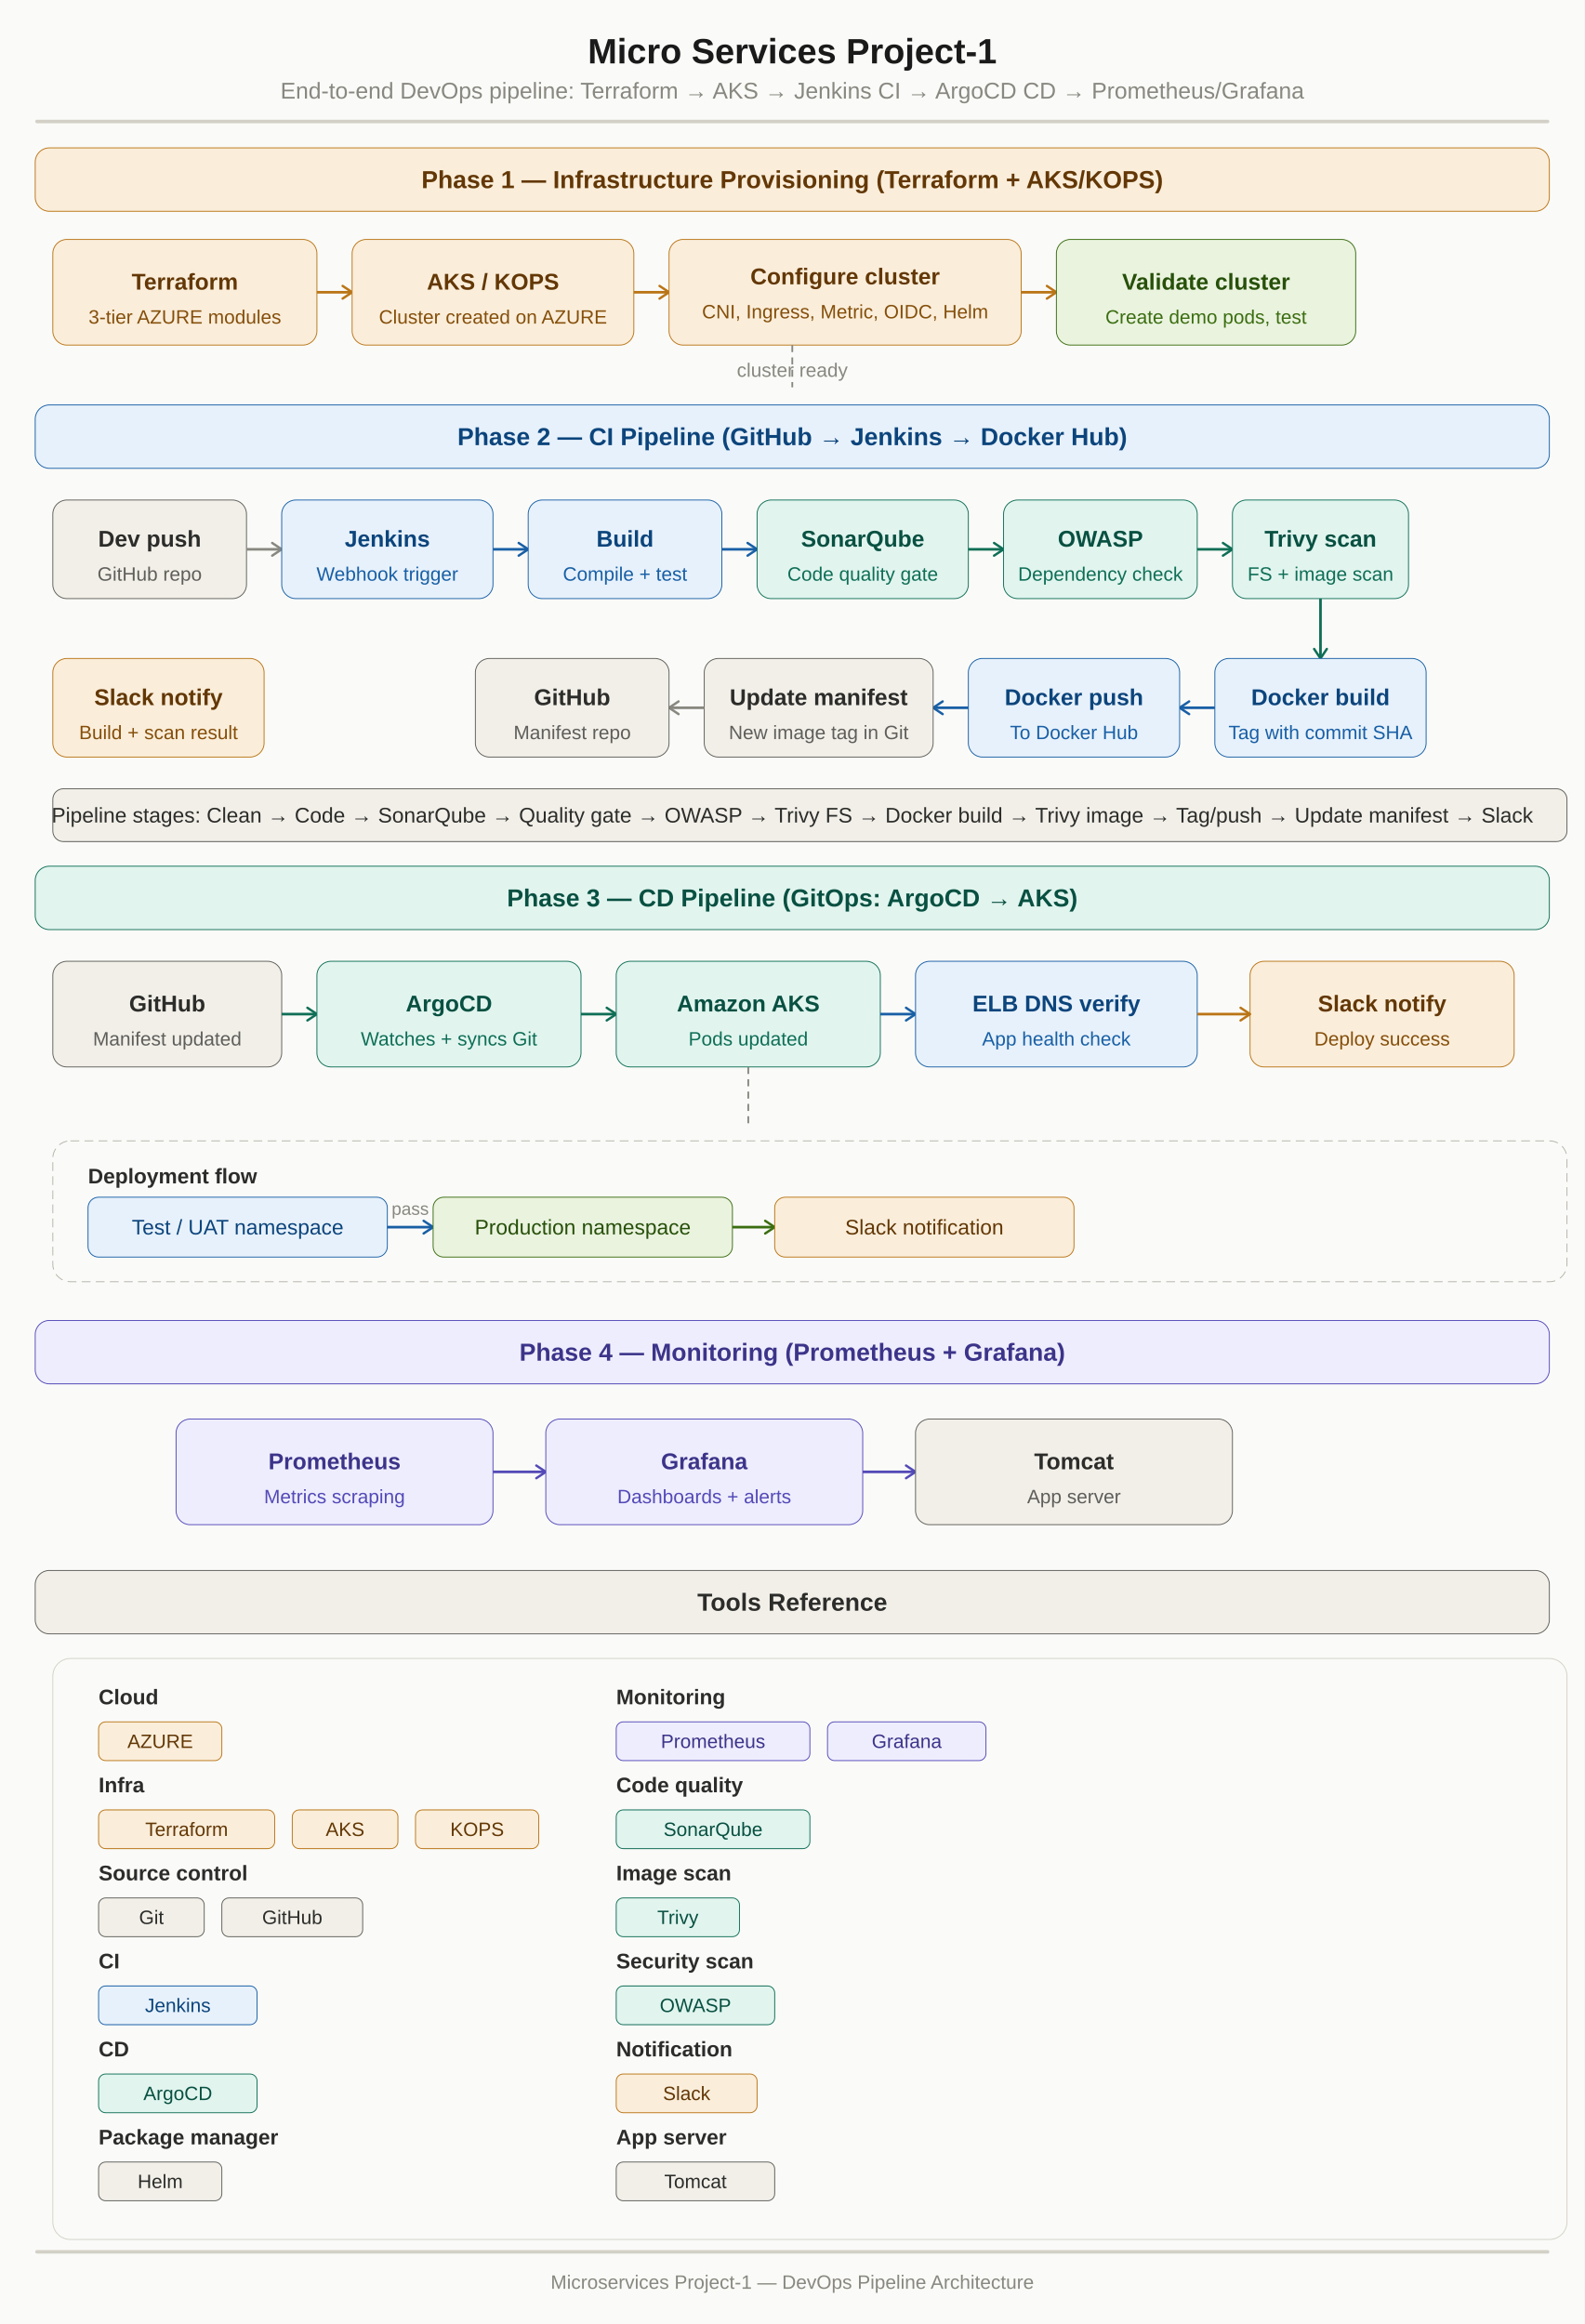
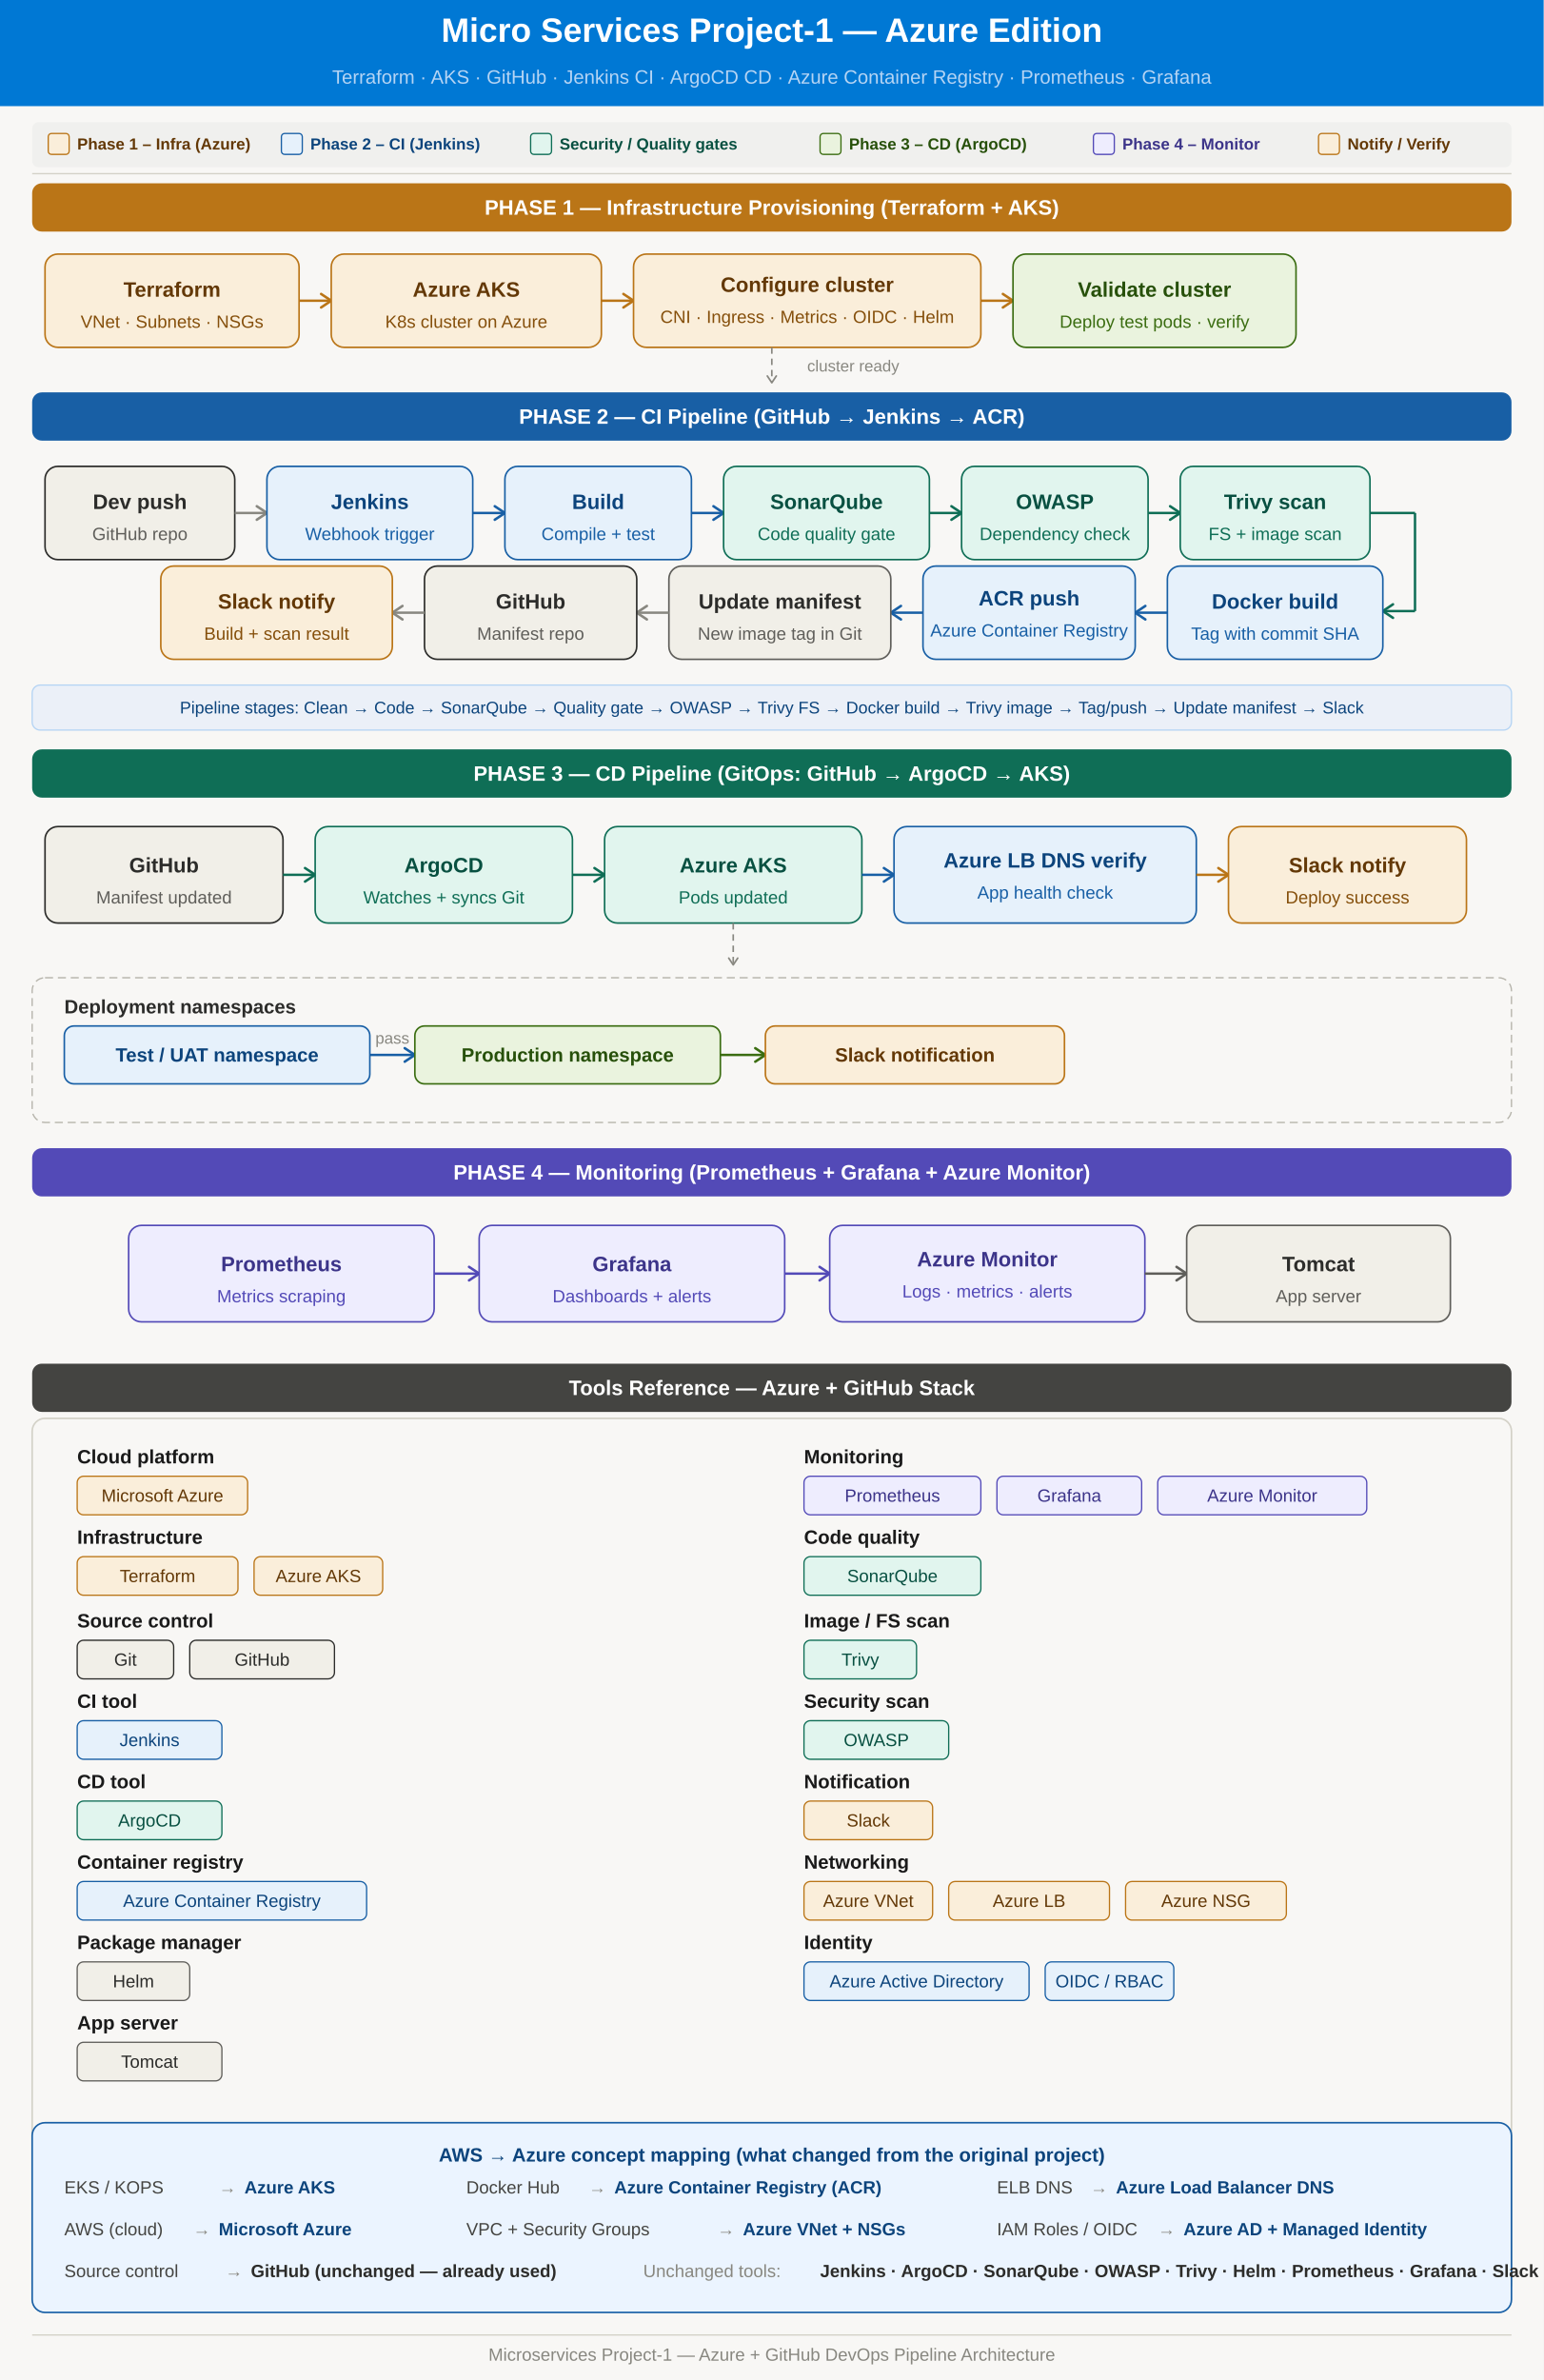
- <svg xmlns="http://www.w3.org/2000/svg" width="900" viewBox="0 0 900 1320" font-family="Segoe UI, Arial, sans-serif">
+ <svg xmlns="http://www.w3.org/2000/svg" width="960" height="1480" viewBox="0 0 960 1480" font-family="Segoe UI, Arial, sans-serif">
  <defs>
-     <marker id="arr" viewBox="0 0 10 10" refX="8" refY="5" markerWidth="6" markerHeight="6" orient="auto-start-reverse">
+     <marker id="arr" viewBox="0 0 10 10" refX="8" refY="5" markerWidth="7" markerHeight="7" orient="auto-start-reverse">
      <path d="M2 1L8 5L2 9" fill="none" stroke="context-stroke" stroke-width="1.5" stroke-linecap="round" stroke-linejoin="round" />
    </marker>
  </defs>
-   <rect width="900" height="1320" fill="#FAFAF8" rx="0" />
-   <text x="450" y="36" text-anchor="middle" font-size="20" font-weight="600" fill="#1a1a1a">Micro Services Project-1</text>
-   <text x="450" y="56" text-anchor="middle" font-size="13" fill="#888780">End-to-end DevOps pipeline: Terraform → AKS → Jenkins CI → ArgoCD CD → Prometheus/Grafana</text>
-   <rect x="20" y="68" width="860" height="2" rx="1" fill="#D3D1C7" />
-   <rect x="20" y="84" width="860" height="36" rx="8" fill="#FAEEDA" stroke="#BA7517" stroke-width="0.5" />
-   <text x="450" y="102" text-anchor="middle" font-size="14" font-weight="600" fill="#633806" dominant-baseline="central">Phase 1 — Infrastructure Provisioning (Terraform + AKS/KOPS)</text>
-   <rect x="30" y="136" width="150" height="60" rx="8" fill="#FAEEDA" stroke="#BA7517" stroke-width="0.5" />
-   <text x="105" y="160" text-anchor="middle" font-size="13" font-weight="600" fill="#633806" dominant-baseline="central">Terraform</text>
-   <text x="105" y="180" text-anchor="middle" font-size="11" fill="#854F0B" dominant-baseline="central">3-tier AZURE modules</text>
-   <line x1="180" y1="166" x2="200" y2="166" stroke="#BA7517" stroke-width="1.5" marker-end="url(#arr)" />
-   <rect x="200" y="136" width="160" height="60" rx="8" fill="#FAEEDA" stroke="#BA7517" stroke-width="0.5" />
-   <text x="280" y="160" text-anchor="middle" font-size="13" font-weight="600" fill="#633806" dominant-baseline="central">AKS / KOPS</text>
-   <text x="280" y="180" text-anchor="middle" font-size="11" fill="#854F0B" dominant-baseline="central">Cluster created on AZURE</text>
-   <line x1="360" y1="166" x2="380" y2="166" stroke="#BA7517" stroke-width="1.5" marker-end="url(#arr)" />
-   <rect x="380" y="136" width="200" height="60" rx="8" fill="#FAEEDA" stroke="#BA7517" stroke-width="0.5" />
-   <text x="480" y="157" text-anchor="middle" font-size="13" font-weight="600" fill="#633806" dominant-baseline="central">Configure cluster</text>
-   <text x="480" y="177" text-anchor="middle" font-size="11" fill="#854F0B" dominant-baseline="central">CNI, Ingress, Metric, OIDC, Helm</text>
-   <line x1="580" y1="166" x2="600" y2="166" stroke="#BA7517" stroke-width="1.5" marker-end="url(#arr)" />
-   <rect x="600" y="136" width="170" height="60" rx="8" fill="#EAF3DE" stroke="#3B6D11" stroke-width="0.5" />
-   <text x="685" y="160" text-anchor="middle" font-size="13" font-weight="600" fill="#27500A" dominant-baseline="central">Validate cluster</text>
-   <text x="685" y="180" text-anchor="middle" font-size="11" fill="#3B6D11" dominant-baseline="central">Create demo pods, test</text>
-   <rect x="20" y="68" width="860" height="0" rx="0" fill="none" />
-   <line x1="450" y1="196" x2="450" y2="220" stroke="#888780" stroke-width="1" stroke-dasharray="4 3" />
-   <text x="450" y="214" text-anchor="middle" font-size="11" fill="#888780">cluster ready</text>
-   <rect x="20" y="230" width="860" height="36" rx="8" fill="#E6F1FB" stroke="#185FA5" stroke-width="0.5" />
-   <text x="450" y="248" text-anchor="middle" font-size="14" font-weight="600" fill="#0C447C" dominant-baseline="central">Phase 2 — CI Pipeline (GitHub → Jenkins → Docker Hub)</text>
-   <rect x="30" y="284" width="110" height="56" rx="8" fill="#F1EFE8" stroke="#5F5E5A" stroke-width="0.5" />
-   <text x="85" y="306" text-anchor="middle" font-size="13" font-weight="600" fill="#2C2C2A" dominant-baseline="central">Dev push</text>
-   <text x="85" y="326" text-anchor="middle" font-size="11" fill="#5F5E5A" dominant-baseline="central">GitHub repo</text>
-   <line x1="140" y1="312" x2="160" y2="312" stroke="#888780" stroke-width="1.5" marker-end="url(#arr)" />
-   <rect x="160" y="284" width="120" height="56" rx="8" fill="#E6F1FB" stroke="#185FA5" stroke-width="0.5" />
-   <text x="220" y="306" text-anchor="middle" font-size="13" font-weight="600" fill="#0C447C" dominant-baseline="central">Jenkins</text>
-   <text x="220" y="326" text-anchor="middle" font-size="11" fill="#185FA5" dominant-baseline="central">Webhook trigger</text>
-   <line x1="280" y1="312" x2="300" y2="312" stroke="#185FA5" stroke-width="1.5" marker-end="url(#arr)" />
-   <rect x="300" y="284" width="110" height="56" rx="8" fill="#E6F1FB" stroke="#185FA5" stroke-width="0.5" />
-   <text x="355" y="306" text-anchor="middle" font-size="13" font-weight="600" fill="#0C447C" dominant-baseline="central">Build</text>
-   <text x="355" y="326" text-anchor="middle" font-size="11" fill="#185FA5" dominant-baseline="central">Compile + test</text>
-   <line x1="410" y1="312" x2="430" y2="312" stroke="#185FA5" stroke-width="1.5" marker-end="url(#arr)" />
-   <rect x="430" y="284" width="120" height="56" rx="8" fill="#E1F5EE" stroke="#0F6E56" stroke-width="0.5" />
-   <text x="490" y="306" text-anchor="middle" font-size="13" font-weight="600" fill="#085041" dominant-baseline="central">SonarQube</text>
-   <text x="490" y="326" text-anchor="middle" font-size="11" fill="#0F6E56" dominant-baseline="central">Code quality gate</text>
-   <line x1="550" y1="312" x2="570" y2="312" stroke="#0F6E56" stroke-width="1.5" marker-end="url(#arr)" />
-   <rect x="570" y="284" width="110" height="56" rx="8" fill="#E1F5EE" stroke="#0F6E56" stroke-width="0.5" />
-   <text x="625" y="306" text-anchor="middle" font-size="13" font-weight="600" fill="#085041" dominant-baseline="central">OWASP</text>
-   <text x="625" y="326" text-anchor="middle" font-size="11" fill="#0F6E56" dominant-baseline="central">Dependency check</text>
-   <line x1="680" y1="312" x2="700" y2="312" stroke="#0F6E56" stroke-width="1.5" marker-end="url(#arr)" />
-   <rect x="700" y="284" width="100" height="56" rx="8" fill="#E1F5EE" stroke="#0F6E56" stroke-width="0.5" />
-   <text x="750" y="306" text-anchor="middle" font-size="13" font-weight="600" fill="#085041" dominant-baseline="central">Trivy scan</text>
-   <text x="750" y="326" text-anchor="middle" font-size="11" fill="#0F6E56" dominant-baseline="central">FS + image scan</text>
-   <line x1="750" y1="340" x2="750" y2="374" stroke="#0F6E56" stroke-width="1.5" marker-end="url(#arr)" />
-   <rect x="690" y="374" width="120" height="56" rx="8" fill="#E6F1FB" stroke="#185FA5" stroke-width="0.5" />
-   <text x="750" y="396" text-anchor="middle" font-size="13" font-weight="600" fill="#0C447C" dominant-baseline="central">Docker build</text>
-   <text x="750" y="416" text-anchor="middle" font-size="11" fill="#185FA5" dominant-baseline="central">Tag with commit SHA</text>
-   <line x1="690" y1="402" x2="670" y2="402" stroke="#185FA5" stroke-width="1.5" marker-end="url(#arr)" />
-   <rect x="550" y="374" width="120" height="56" rx="8" fill="#E6F1FB" stroke="#185FA5" stroke-width="0.5" />
-   <text x="610" y="396" text-anchor="middle" font-size="13" font-weight="600" fill="#0C447C" dominant-baseline="central">Docker push</text>
-   <text x="610" y="416" text-anchor="middle" font-size="11" fill="#185FA5" dominant-baseline="central">To Docker Hub</text>
-   <line x1="550" y1="402" x2="530" y2="402" stroke="#185FA5" stroke-width="1.5" marker-end="url(#arr)" />
-   <rect x="400" y="374" width="130" height="56" rx="8" fill="#F1EFE8" stroke="#5F5E5A" stroke-width="0.5" />
-   <text x="465" y="396" text-anchor="middle" font-size="13" font-weight="600" fill="#2C2C2A" dominant-baseline="central">Update manifest</text>
-   <text x="465" y="416" text-anchor="middle" font-size="11" fill="#5F5E5A" dominant-baseline="central">New image tag in Git</text>
-   <line x1="400" y1="402" x2="380" y2="402" stroke="#888780" stroke-width="1.5" marker-end="url(#arr)" />
-   <rect x="270" y="374" width="110" height="56" rx="8" fill="#F1EFE8" stroke="#5F5E5A" stroke-width="0.5" />
-   <text x="325" y="396" text-anchor="middle" font-size="13" font-weight="600" fill="#2C2C2A" dominant-baseline="central">GitHub</text>
-   <text x="325" y="416" text-anchor="middle" font-size="11" fill="#5F5E5A" dominant-baseline="central">Manifest repo</text>
-   <rect x="30" y="374" width="120" height="56" rx="8" fill="#FAEEDA" stroke="#BA7517" stroke-width="0.5" />
-   <text x="90" y="396" text-anchor="middle" font-size="13" font-weight="600" fill="#633806" dominant-baseline="central">Slack notify</text>
-   <text x="90" y="416" text-anchor="middle" font-size="11" fill="#854F0B" dominant-baseline="central">Build + scan result</text>
-   <rect x="30" y="448" width="860" height="30" rx="6" fill="#F1EFE8" stroke="#5F5E5A" stroke-width="0.5" />
-   <text x="450" y="463" text-anchor="middle" font-size="12" fill="#2C2C2A" dominant-baseline="central">Pipeline stages: Clean → Code → SonarQube → Quality gate → OWASP → Trivy FS → Docker build → Trivy image → Tag/push → Update manifest → Slack</text>
-   <rect x="20" y="492" width="860" height="36" rx="8" fill="#E1F5EE" stroke="#0F6E56" stroke-width="0.5" />
-   <text x="450" y="510" text-anchor="middle" font-size="14" font-weight="600" fill="#085041" dominant-baseline="central">Phase 3 — CD Pipeline (GitOps: ArgoCD → AKS)</text>
-   <rect x="30" y="546" width="130" height="60" rx="8" fill="#F1EFE8" stroke="#5F5E5A" stroke-width="0.5" />
-   <text x="95" y="570" text-anchor="middle" font-size="13" font-weight="600" fill="#2C2C2A" dominant-baseline="central">GitHub</text>
-   <text x="95" y="590" text-anchor="middle" font-size="11" fill="#5F5E5A" dominant-baseline="central">Manifest updated</text>
-   <line x1="160" y1="576" x2="180" y2="576" stroke="#0F6E56" stroke-width="1.5" marker-end="url(#arr)" />
-   <rect x="180" y="546" width="150" height="60" rx="8" fill="#E1F5EE" stroke="#0F6E56" stroke-width="0.5" />
-   <text x="255" y="570" text-anchor="middle" font-size="13" font-weight="600" fill="#085041" dominant-baseline="central">ArgoCD</text>
-   <text x="255" y="590" text-anchor="middle" font-size="11" fill="#0F6E56" dominant-baseline="central">Watches + syncs Git</text>
-   <line x1="330" y1="576" x2="350" y2="576" stroke="#0F6E56" stroke-width="1.5" marker-end="url(#arr)" />
-   <rect x="350" y="546" width="150" height="60" rx="8" fill="#E1F5EE" stroke="#0F6E56" stroke-width="0.5" />
-   <text x="425" y="570" text-anchor="middle" font-size="13" font-weight="600" fill="#085041" dominant-baseline="central">Amazon AKS</text>
-   <text x="425" y="590" text-anchor="middle" font-size="11" fill="#0F6E56" dominant-baseline="central">Pods updated</text>
-   <line x1="500" y1="576" x2="520" y2="576" stroke="#185FA5" stroke-width="1.5" marker-end="url(#arr)" />
-   <rect x="520" y="546" width="160" height="60" rx="8" fill="#E6F1FB" stroke="#185FA5" stroke-width="0.5" />
-   <text x="600" y="570" text-anchor="middle" font-size="13" font-weight="600" fill="#0C447C" dominant-baseline="central">ELB DNS verify</text>
-   <text x="600" y="590" text-anchor="middle" font-size="11" fill="#185FA5" dominant-baseline="central">App health check</text>
-   <rect x="710" y="546" width="150" height="60" rx="8" fill="#FAEEDA" stroke="#BA7517" stroke-width="0.5" />
-   <text x="785" y="570" text-anchor="middle" font-size="13" font-weight="600" fill="#633806" dominant-baseline="central">Slack notify</text>
-   <text x="785" y="590" text-anchor="middle" font-size="11" fill="#854F0B" dominant-baseline="central">Deploy success</text>
-   <line x1="680" y1="576" x2="710" y2="576" stroke="#BA7517" stroke-width="1.5" marker-end="url(#arr)" />
-   <line x1="425" y1="606" x2="425" y2="638" stroke="#888780" stroke-width="1" stroke-dasharray="4 3" />
-   <rect x="30" y="648" width="860" height="80" rx="10" fill="none" stroke="#B4B2A9" stroke-width="0.5" stroke-dasharray="5 3" />
-   <text x="50" y="668" font-size="12" font-weight="600" fill="#2C2C2A" dominant-baseline="central">Deployment flow</text>
-   <rect x="50" y="680" width="170" height="34" rx="6" fill="#E6F1FB" stroke="#185FA5" stroke-width="0.5" />
-   <text x="135" y="697" text-anchor="middle" font-size="12" font-weight="500" fill="#0C447C" dominant-baseline="central">Test / UAT namespace</text>
-   <line x1="220" y1="697" x2="246" y2="697" stroke="#185FA5" stroke-width="1.5" marker-end="url(#arr)" />
-   <text x="233" y="690" text-anchor="middle" font-size="10" fill="#888780">pass</text>
-   <rect x="246" y="680" width="170" height="34" rx="6" fill="#EAF3DE" stroke="#3B6D11" stroke-width="0.5" />
-   <text x="331" y="697" text-anchor="middle" font-size="12" font-weight="500" fill="#27500A" dominant-baseline="central">Production namespace</text>
-   <line x1="416" y1="697" x2="440" y2="697" stroke="#3B6D11" stroke-width="1.5" marker-end="url(#arr)" />
-   <rect x="440" y="680" width="170" height="34" rx="6" fill="#FAEEDA" stroke="#BA7517" stroke-width="0.5" />
-   <text x="525" y="697" text-anchor="middle" font-size="12" font-weight="500" fill="#633806" dominant-baseline="central">Slack notification</text>
-   <rect x="20" y="750" width="860" height="36" rx="8" fill="#EEEDFE" stroke="#534AB7" stroke-width="0.5" />
-   <text x="450" y="768" text-anchor="middle" font-size="14" font-weight="600" fill="#3C3489" dominant-baseline="central">Phase 4 — Monitoring (Prometheus + Grafana)</text>
-   <rect x="100" y="806" width="180" height="60" rx="8" fill="#EEEDFE" stroke="#534AB7" stroke-width="0.5" />
-   <text x="190" y="830" text-anchor="middle" font-size="13" font-weight="600" fill="#3C3489" dominant-baseline="central">Prometheus</text>
-   <text x="190" y="850" text-anchor="middle" font-size="11" fill="#534AB7" dominant-baseline="central">Metrics scraping</text>
-   <line x1="280" y1="836" x2="310" y2="836" stroke="#534AB7" stroke-width="1.5" marker-end="url(#arr)" />
-   <rect x="310" y="806" width="180" height="60" rx="8" fill="#EEEDFE" stroke="#534AB7" stroke-width="0.5" />
-   <text x="400" y="830" text-anchor="middle" font-size="13" font-weight="600" fill="#3C3489" dominant-baseline="central">Grafana</text>
-   <text x="400" y="850" text-anchor="middle" font-size="11" fill="#534AB7" dominant-baseline="central">Dashboards + alerts</text>
-   <line x1="490" y1="836" x2="520" y2="836" stroke="#534AB7" stroke-width="1.5" marker-end="url(#arr)" />
-   <rect x="520" y="806" width="180" height="60" rx="8" fill="#F1EFE8" stroke="#5F5E5A" stroke-width="0.5" />
-   <text x="610" y="830" text-anchor="middle" font-size="13" font-weight="600" fill="#2C2C2A" dominant-baseline="central">Tomcat</text>
-   <text x="610" y="850" text-anchor="middle" font-size="11" fill="#5F5E5A" dominant-baseline="central">App server</text>
-   <rect x="20" y="892" width="860" height="36" rx="8" fill="#F1EFE8" stroke="#5F5E5A" stroke-width="0.5" />
-   <text x="450" y="910" text-anchor="middle" font-size="14" font-weight="600" fill="#2C2C2A" dominant-baseline="central">Tools Reference</text>
-   <rect x="30" y="942" width="860" height="330" rx="10" fill="none" stroke="#D3D1C7" stroke-width="0.5" />
-   <text x="56" y="968" font-size="12" font-weight="600" fill="#2C2C2A">Cloud</text>
-   <rect x="56" y="978" width="70" height="22" rx="4" fill="#FAEEDA" stroke="#BA7517" stroke-width="0.5" />
-   <text x="91" y="989" text-anchor="middle" font-size="11" fill="#633806" dominant-baseline="central">AZURE</text>
-   <text x="56" y="1018" font-size="12" font-weight="600" fill="#2C2C2A">Infra</text>
-   <rect x="56" y="1028" width="100" height="22" rx="4" fill="#FAEEDA" stroke="#BA7517" stroke-width="0.5" />
-   <text x="106" y="1039" text-anchor="middle" font-size="11" fill="#633806" dominant-baseline="central">Terraform</text>
-   <rect x="166" y="1028" width="60" height="22" rx="4" fill="#FAEEDA" stroke="#BA7517" stroke-width="0.5" />
-   <text x="196" y="1039" text-anchor="middle" font-size="11" fill="#633806" dominant-baseline="central">AKS</text>
-   <rect x="236" y="1028" width="70" height="22" rx="4" fill="#FAEEDA" stroke="#BA7517" stroke-width="0.5" />
-   <text x="271" y="1039" text-anchor="middle" font-size="11" fill="#633806" dominant-baseline="central">KOPS</text>
-   <text x="56" y="1068" font-size="12" font-weight="600" fill="#2C2C2A">Source control</text>
-   <rect x="56" y="1078" width="60" height="22" rx="4" fill="#F1EFE8" stroke="#5F5E5A" stroke-width="0.5" />
-   <text x="86" y="1089" text-anchor="middle" font-size="11" fill="#2C2C2A" dominant-baseline="central">Git</text>
-   <rect x="126" y="1078" width="80" height="22" rx="4" fill="#F1EFE8" stroke="#5F5E5A" stroke-width="0.5" />
-   <text x="166" y="1089" text-anchor="middle" font-size="11" fill="#2C2C2A" dominant-baseline="central">GitHub</text>
-   <text x="56" y="1118" font-size="12" font-weight="600" fill="#2C2C2A">CI</text>
-   <rect x="56" y="1128" width="90" height="22" rx="4" fill="#E6F1FB" stroke="#185FA5" stroke-width="0.5" />
-   <text x="101" y="1139" text-anchor="middle" font-size="11" fill="#0C447C" dominant-baseline="central">Jenkins</text>
-   <text x="56" y="1168" font-size="12" font-weight="600" fill="#2C2C2A">CD</text>
-   <rect x="56" y="1178" width="90" height="22" rx="4" fill="#E1F5EE" stroke="#0F6E56" stroke-width="0.5" />
-   <text x="101" y="1189" text-anchor="middle" font-size="11" fill="#085041" dominant-baseline="central">ArgoCD</text>
-   <text x="56" y="1218" font-size="12" font-weight="600" fill="#2C2C2A">Package manager</text>
-   <rect x="56" y="1228" width="70" height="22" rx="4" fill="#F1EFE8" stroke="#5F5E5A" stroke-width="0.5" />
-   <text x="91" y="1239" text-anchor="middle" font-size="11" fill="#2C2C2A" dominant-baseline="central">Helm</text>
-   <text x="350" y="968" font-size="12" font-weight="600" fill="#2C2C2A">Monitoring</text>
-   <rect x="350" y="978" width="110" height="22" rx="4" fill="#EEEDFE" stroke="#534AB7" stroke-width="0.5" />
-   <text x="405" y="989" text-anchor="middle" font-size="11" fill="#3C3489" dominant-baseline="central">Prometheus</text>
-   <rect x="470" y="978" width="90" height="22" rx="4" fill="#EEEDFE" stroke="#534AB7" stroke-width="0.5" />
-   <text x="515" y="989" text-anchor="middle" font-size="11" fill="#3C3489" dominant-baseline="central">Grafana</text>
-   <text x="350" y="1018" font-size="12" font-weight="600" fill="#2C2C2A">Code quality</text>
-   <rect x="350" y="1028" width="110" height="22" rx="4" fill="#E1F5EE" stroke="#0F6E56" stroke-width="0.5" />
-   <text x="405" y="1039" text-anchor="middle" font-size="11" fill="#085041" dominant-baseline="central">SonarQube</text>
-   <text x="350" y="1068" font-size="12" font-weight="600" fill="#2C2C2A">Image scan</text>
-   <rect x="350" y="1078" width="70" height="22" rx="4" fill="#E1F5EE" stroke="#0F6E56" stroke-width="0.5" />
-   <text x="385" y="1089" text-anchor="middle" font-size="11" fill="#085041" dominant-baseline="central">Trivy</text>
-   <text x="350" y="1118" font-size="12" font-weight="600" fill="#2C2C2A">Security scan</text>
-   <rect x="350" y="1128" width="90" height="22" rx="4" fill="#E1F5EE" stroke="#0F6E56" stroke-width="0.5" />
-   <text x="395" y="1139" text-anchor="middle" font-size="11" fill="#085041" dominant-baseline="central">OWASP</text>
-   <text x="350" y="1168" font-size="12" font-weight="600" fill="#2C2C2A">Notification</text>
-   <rect x="350" y="1178" width="80" height="22" rx="4" fill="#FAEEDA" stroke="#BA7517" stroke-width="0.5" />
-   <text x="390" y="1189" text-anchor="middle" font-size="11" fill="#633806" dominant-baseline="central">Slack</text>
-   <text x="350" y="1218" font-size="12" font-weight="600" fill="#2C2C2A">App server</text>
-   <rect x="350" y="1228" width="90" height="22" rx="4" fill="#F1EFE8" stroke="#5F5E5A" stroke-width="0.5" />
-   <text x="395" y="1239" text-anchor="middle" font-size="11" fill="#2C2C2A" dominant-baseline="central">Tomcat</text>
-   <rect x="20" y="1278" width="860" height="2" rx="1" fill="#D3D1C7" />
-   <text x="450" y="1300" text-anchor="middle" font-size="11" fill="#888780">Microservices Project-1 — DevOps Pipeline Architecture</text>
+   <rect width="960" height="1480" fill="#F8F7F5" />
+   <rect x="0" y="0" width="960" height="66" fill="#0078D4" />
+   <text x="480" y="26" text-anchor="middle" font-size="21" font-weight="700" fill="#FFFFFF">Micro Services Project-1 — Azure Edition</text>
+   <text x="480" y="52" text-anchor="middle" font-size="12" fill="#B5D4F4">Terraform · AKS · GitHub · Jenkins CI · ArgoCD CD · Azure Container Registry · Prometheus · Grafana</text>
+   <rect x="20" y="76" width="920" height="28" fill="#F0F0EE" rx="4" />
+   <rect x="30" y="83" width="13" height="13" rx="2" fill="#FAEEDA" stroke="#BA7517" stroke-width="0.8" />
+   <text x="48" y="93" font-size="10" font-weight="600" fill="#633806">Phase 1 – Infra (Azure)</text>
+   <rect x="175" y="83" width="13" height="13" rx="2" fill="#E6F1FB" stroke="#185FA5" stroke-width="0.8" />
+   <text x="193" y="93" font-size="10" font-weight="600" fill="#0C447C">Phase 2 – CI (Jenkins)</text>
+   <rect x="330" y="83" width="13" height="13" rx="2" fill="#E1F5EE" stroke="#0F6E56" stroke-width="0.8" />
+   <text x="348" y="93" font-size="10" font-weight="600" fill="#085041">Security / Quality gates</text>
+   <rect x="510" y="83" width="13" height="13" rx="2" fill="#EAF3DE" stroke="#3B6D11" stroke-width="0.8" />
+   <text x="528" y="93" font-size="10" font-weight="600" fill="#27500A">Phase 3 – CD (ArgoCD)</text>
+   <rect x="680" y="83" width="13" height="13" rx="2" fill="#EEEDFE" stroke="#534AB7" stroke-width="0.8" />
+   <text x="698" y="93" font-size="10" font-weight="600" fill="#3C3489">Phase 4 – Monitor</text>
+   <rect x="820" y="83" width="13" height="13" rx="2" fill="#FAEEDA" stroke="#BA7517" stroke-width="0.8" />
+   <text x="838" y="93" font-size="10" font-weight="600" fill="#633806">Notify / Verify</text>
+   <line x1="20" y1="108" x2="940" y2="108" stroke="#D3D1C7" stroke-width="0.8" />
+   <rect x="20" y="114" width="920" height="30" rx="6" fill="#BA7517" />
+   <text x="480" y="129" text-anchor="middle" font-size="13" font-weight="700" fill="#FFFFFF" dominant-baseline="central">PHASE 1 — Infrastructure Provisioning  (Terraform + AKS)</text>
+   <rect x="28" y="158" width="158" height="58" rx="8" fill="#FAEEDA" stroke="#BA7517" stroke-width="1" />
+   <text x="107" y="180" text-anchor="middle" font-size="13" font-weight="700" fill="#633806" dominant-baseline="central">Terraform</text>
+   <text x="107" y="200" text-anchor="middle" font-size="11" fill="#854F0B" dominant-baseline="central">VNet · Subnets · NSGs</text>
+   <line x1="186" y1="187" x2="206" y2="187" stroke="#BA7517" stroke-width="1.5" marker-end="url(#arr)" />
+   <rect x="206" y="158" width="168" height="58" rx="8" fill="#FAEEDA" stroke="#BA7517" stroke-width="1" />
+   <text x="290" y="180" text-anchor="middle" font-size="13" font-weight="700" fill="#633806" dominant-baseline="central">Azure AKS</text>
+   <text x="290" y="200" text-anchor="middle" font-size="11" fill="#854F0B" dominant-baseline="central">K8s cluster on Azure</text>
+   <line x1="374" y1="187" x2="394" y2="187" stroke="#BA7517" stroke-width="1.5" marker-end="url(#arr)" />
+   <rect x="394" y="158" width="216" height="58" rx="8" fill="#FAEEDA" stroke="#BA7517" stroke-width="1" />
+   <text x="502" y="177" text-anchor="middle" font-size="13" font-weight="700" fill="#633806" dominant-baseline="central">Configure cluster</text>
+   <text x="502" y="197" text-anchor="middle" font-size="11" fill="#854F0B" dominant-baseline="central">CNI · Ingress · Metrics · OIDC · Helm</text>
+   <line x1="610" y1="187" x2="630" y2="187" stroke="#BA7517" stroke-width="1.5" marker-end="url(#arr)" />
+   <rect x="630" y="158" width="176" height="58" rx="8" fill="#EAF3DE" stroke="#3B6D11" stroke-width="1" />
+   <text x="718" y="180" text-anchor="middle" font-size="13" font-weight="700" fill="#27500A" dominant-baseline="central">Validate cluster</text>
+   <text x="718" y="200" text-anchor="middle" font-size="11" fill="#3B6D11" dominant-baseline="central">Deploy test pods · verify</text>
+   <line x1="480" y1="216" x2="480" y2="238" stroke="#888780" stroke-width="1" stroke-dasharray="4 3" marker-end="url(#arr)" />
+   <text x="502" y="231" font-size="10" fill="#888780">cluster ready</text>
+   <rect x="20" y="244" width="920" height="30" rx="6" fill="#185FA5" />
+   <text x="480" y="259" text-anchor="middle" font-size="13" font-weight="700" fill="#FFFFFF" dominant-baseline="central">PHASE 2 — CI Pipeline  (GitHub → Jenkins → ACR)</text>
+   <rect x="28" y="290" width="118" height="58" rx="8" fill="#F1EFE8" stroke="#2C2C2A" stroke-width="1" />
+   <text x="87" y="312" text-anchor="middle" font-size="13" font-weight="700" fill="#2C2C2A" dominant-baseline="central">Dev push</text>
+   <text x="87" y="332" text-anchor="middle" font-size="11" fill="#5F5E5A" dominant-baseline="central">GitHub repo</text>
+   <line x1="146" y1="319" x2="166" y2="319" stroke="#888780" stroke-width="1.5" marker-end="url(#arr)" />
+   <rect x="166" y="290" width="128" height="58" rx="8" fill="#E6F1FB" stroke="#185FA5" stroke-width="1" />
+   <text x="230" y="312" text-anchor="middle" font-size="13" font-weight="700" fill="#0C447C" dominant-baseline="central">Jenkins</text>
+   <text x="230" y="332" text-anchor="middle" font-size="11" fill="#185FA5" dominant-baseline="central">Webhook trigger</text>
+   <line x1="294" y1="319" x2="314" y2="319" stroke="#185FA5" stroke-width="1.5" marker-end="url(#arr)" />
+   <rect x="314" y="290" width="116" height="58" rx="8" fill="#E6F1FB" stroke="#185FA5" stroke-width="1" />
+   <text x="372" y="312" text-anchor="middle" font-size="13" font-weight="700" fill="#0C447C" dominant-baseline="central">Build</text>
+   <text x="372" y="332" text-anchor="middle" font-size="11" fill="#185FA5" dominant-baseline="central">Compile + test</text>
+   <line x1="430" y1="319" x2="450" y2="319" stroke="#185FA5" stroke-width="1.5" marker-end="url(#arr)" />
+   <rect x="450" y="290" width="128" height="58" rx="8" fill="#E1F5EE" stroke="#0F6E56" stroke-width="1" />
+   <text x="514" y="312" text-anchor="middle" font-size="13" font-weight="700" fill="#085041" dominant-baseline="central">SonarQube</text>
+   <text x="514" y="332" text-anchor="middle" font-size="11" fill="#0F6E56" dominant-baseline="central">Code quality gate</text>
+   <line x1="578" y1="319" x2="598" y2="319" stroke="#0F6E56" stroke-width="1.5" marker-end="url(#arr)" />
+   <rect x="598" y="290" width="116" height="58" rx="8" fill="#E1F5EE" stroke="#0F6E56" stroke-width="1" />
+   <text x="656" y="312" text-anchor="middle" font-size="13" font-weight="700" fill="#085041" dominant-baseline="central">OWASP</text>
+   <text x="656" y="332" text-anchor="middle" font-size="11" fill="#0F6E56" dominant-baseline="central">Dependency check</text>
+   <line x1="714" y1="319" x2="734" y2="319" stroke="#0F6E56" stroke-width="1.5" marker-end="url(#arr)" />
+   <rect x="734" y="290" width="118" height="58" rx="8" fill="#E1F5EE" stroke="#0F6E56" stroke-width="1" />
+   <text x="793" y="312" text-anchor="middle" font-size="13" font-weight="700" fill="#085041" dominant-baseline="central">Trivy scan</text>
+   <text x="793" y="332" text-anchor="middle" font-size="11" fill="#0F6E56" dominant-baseline="central">FS + image scan</text>
+   <line x1="852" y1="319" x2="880" y2="319" stroke="#0F6E56" stroke-width="1.5" />
+   <line x1="880" y1="319" x2="880" y2="380" stroke="#0F6E56" stroke-width="1.5" />
+   <line x1="880" y1="380" x2="860" y2="380" stroke="#0F6E56" stroke-width="1.5" marker-end="url(#arr)" />
+   <rect x="726" y="352" width="134" height="58" rx="8" fill="#E6F1FB" stroke="#185FA5" stroke-width="1" />
+   <text x="793" y="374" text-anchor="middle" font-size="13" font-weight="700" fill="#0C447C" dominant-baseline="central">Docker build</text>
+   <text x="793" y="394" text-anchor="middle" font-size="11" fill="#185FA5" dominant-baseline="central">Tag with commit SHA</text>
+   <line x1="726" y1="381" x2="706" y2="381" stroke="#185FA5" stroke-width="1.5" marker-end="url(#arr)" />
+   <rect x="574" y="352" width="132" height="58" rx="8" fill="#E6F1FB" stroke="#185FA5" stroke-width="1" />
+   <text x="640" y="372" text-anchor="middle" font-size="13" font-weight="700" fill="#0C447C" dominant-baseline="central">ACR push</text>
+   <text x="640" y="392" text-anchor="middle" font-size="11" fill="#185FA5" dominant-baseline="central">Azure Container Registry</text>
+   <line x1="574" y1="381" x2="554" y2="381" stroke="#185FA5" stroke-width="1.5" marker-end="url(#arr)" />
+   <rect x="416" y="352" width="138" height="58" rx="8" fill="#F1EFE8" stroke="#5F5E5A" stroke-width="1" />
+   <text x="485" y="374" text-anchor="middle" font-size="13" font-weight="700" fill="#2C2C2A" dominant-baseline="central">Update manifest</text>
+   <text x="485" y="394" text-anchor="middle" font-size="11" fill="#5F5E5A" dominant-baseline="central">New image tag in Git</text>
+   <line x1="416" y1="381" x2="396" y2="381" stroke="#888780" stroke-width="1.5" marker-end="url(#arr)" />
+   <rect x="264" y="352" width="132" height="58" rx="8" fill="#F1EFE8" stroke="#2C2C2A" stroke-width="1" />
+   <text x="330" y="374" text-anchor="middle" font-size="13" font-weight="700" fill="#2C2C2A" dominant-baseline="central">GitHub</text>
+   <text x="330" y="394" text-anchor="middle" font-size="11" fill="#5F5E5A" dominant-baseline="central">Manifest repo</text>
+   <line x1="264" y1="381" x2="244" y2="381" stroke="#888780" stroke-width="1.5" marker-end="url(#arr)" />
+   <rect x="100" y="352" width="144" height="58" rx="8" fill="#FAEEDA" stroke="#BA7517" stroke-width="1" />
+   <text x="172" y="374" text-anchor="middle" font-size="13" font-weight="700" fill="#633806" dominant-baseline="central">Slack notify</text>
+   <text x="172" y="394" text-anchor="middle" font-size="11" fill="#854F0B" dominant-baseline="central">Build + scan result</text>
+   <rect x="20" y="426" width="920" height="28" rx="5" fill="#EBF0F8" stroke="#B5D4F4" stroke-width="0.8" />
+   <text x="480" y="440" text-anchor="middle" font-size="10.5" fill="#0C447C" dominant-baseline="central">Pipeline stages: Clean → Code → SonarQube → Quality gate → OWASP → Trivy FS → Docker build → Trivy image → Tag/push → Update manifest → Slack</text>
+   <rect x="20" y="466" width="920" height="30" rx="6" fill="#0F6E56" />
+   <text x="480" y="481" text-anchor="middle" font-size="13" font-weight="700" fill="#FFFFFF" dominant-baseline="central">PHASE 3 — CD Pipeline  (GitOps: GitHub → ArgoCD → AKS)</text>
+   <rect x="28" y="514" width="148" height="60" rx="8" fill="#F1EFE8" stroke="#2C2C2A" stroke-width="1" />
+   <text x="102" y="538" text-anchor="middle" font-size="13" font-weight="700" fill="#2C2C2A" dominant-baseline="central">GitHub</text>
+   <text x="102" y="558" text-anchor="middle" font-size="11" fill="#5F5E5A" dominant-baseline="central">Manifest updated</text>
+   <line x1="176" y1="544" x2="196" y2="544" stroke="#0F6E56" stroke-width="1.5" marker-end="url(#arr)" />
+   <rect x="196" y="514" width="160" height="60" rx="8" fill="#E1F5EE" stroke="#0F6E56" stroke-width="1" />
+   <text x="276" y="538" text-anchor="middle" font-size="13" font-weight="700" fill="#085041" dominant-baseline="central">ArgoCD</text>
+   <text x="276" y="558" text-anchor="middle" font-size="11" fill="#0F6E56" dominant-baseline="central">Watches + syncs Git</text>
+   <line x1="356" y1="544" x2="376" y2="544" stroke="#0F6E56" stroke-width="1.5" marker-end="url(#arr)" />
+   <rect x="376" y="514" width="160" height="60" rx="8" fill="#E1F5EE" stroke="#0F6E56" stroke-width="1" />
+   <text x="456" y="538" text-anchor="middle" font-size="13" font-weight="700" fill="#085041" dominant-baseline="central">Azure AKS</text>
+   <text x="456" y="558" text-anchor="middle" font-size="11" fill="#0F6E56" dominant-baseline="central">Pods updated</text>
+   <line x1="536" y1="544" x2="556" y2="544" stroke="#185FA5" stroke-width="1.5" marker-end="url(#arr)" />
+   <rect x="556" y="514" width="188" height="60" rx="8" fill="#E6F1FB" stroke="#185FA5" stroke-width="1" />
+   <text x="650" y="535" text-anchor="middle" font-size="13" font-weight="700" fill="#0C447C" dominant-baseline="central">Azure LB DNS verify</text>
+   <text x="650" y="555" text-anchor="middle" font-size="11" fill="#185FA5" dominant-baseline="central">App health check</text>
+   <line x1="744" y1="544" x2="764" y2="544" stroke="#BA7517" stroke-width="1.5" marker-end="url(#arr)" />
+   <rect x="764" y="514" width="148" height="60" rx="8" fill="#FAEEDA" stroke="#BA7517" stroke-width="1" />
+   <text x="838" y="538" text-anchor="middle" font-size="13" font-weight="700" fill="#633806" dominant-baseline="central">Slack notify</text>
+   <text x="838" y="558" text-anchor="middle" font-size="11" fill="#854F0B" dominant-baseline="central">Deploy success</text>
+   <line x1="456" y1="574" x2="456" y2="600" stroke="#888780" stroke-width="1" stroke-dasharray="4 3" marker-end="url(#arr)" />
+   <rect x="20" y="608" width="920" height="90" rx="8" fill="none" stroke="#B4B2A9" stroke-width="0.8" stroke-dasharray="5 3" />
+   <text x="40" y="626" font-size="12" font-weight="700" fill="#2C2C2A" dominant-baseline="central">Deployment namespaces</text>
+   <rect x="40" y="638" width="190" height="36" rx="6" fill="#E6F1FB" stroke="#185FA5" stroke-width="1" />
+   <text x="135" y="656" text-anchor="middle" font-size="12" font-weight="600" fill="#0C447C" dominant-baseline="central">Test / UAT namespace</text>
+   <line x1="230" y1="656" x2="258" y2="656" stroke="#185FA5" stroke-width="1.5" marker-end="url(#arr)" />
+   <text x="244" y="649" text-anchor="middle" font-size="10" fill="#888780">pass</text>
+   <rect x="258" y="638" width="190" height="36" rx="6" fill="#EAF3DE" stroke="#3B6D11" stroke-width="1" />
+   <text x="353" y="656" text-anchor="middle" font-size="12" font-weight="600" fill="#27500A" dominant-baseline="central">Production namespace</text>
+   <line x1="448" y1="656" x2="476" y2="656" stroke="#3B6D11" stroke-width="1.5" marker-end="url(#arr)" />
+   <rect x="476" y="638" width="186" height="36" rx="6" fill="#FAEEDA" stroke="#BA7517" stroke-width="1" />
+   <text x="569" y="656" text-anchor="middle" font-size="12" font-weight="600" fill="#633806" dominant-baseline="central">Slack notification</text>
+   <rect x="20" y="714" width="920" height="30" rx="6" fill="#534AB7" />
+   <text x="480" y="729" text-anchor="middle" font-size="13" font-weight="700" fill="#FFFFFF" dominant-baseline="central">PHASE 4 — Monitoring  (Prometheus + Grafana + Azure Monitor)</text>
+   <rect x="80" y="762" width="190" height="60" rx="8" fill="#EEEDFE" stroke="#534AB7" stroke-width="1" />
+   <text x="175" y="786" text-anchor="middle" font-size="13" font-weight="700" fill="#3C3489" dominant-baseline="central">Prometheus</text>
+   <text x="175" y="806" text-anchor="middle" font-size="11" fill="#534AB7" dominant-baseline="central">Metrics scraping</text>
+   <line x1="270" y1="792" x2="298" y2="792" stroke="#534AB7" stroke-width="1.5" marker-end="url(#arr)" />
+   <rect x="298" y="762" width="190" height="60" rx="8" fill="#EEEDFE" stroke="#534AB7" stroke-width="1" />
+   <text x="393" y="786" text-anchor="middle" font-size="13" font-weight="700" fill="#3C3489" dominant-baseline="central">Grafana</text>
+   <text x="393" y="806" text-anchor="middle" font-size="11" fill="#534AB7" dominant-baseline="central">Dashboards + alerts</text>
+   <line x1="488" y1="792" x2="516" y2="792" stroke="#534AB7" stroke-width="1.5" marker-end="url(#arr)" />
+   <rect x="516" y="762" width="196" height="60" rx="8" fill="#EEEDFE" stroke="#534AB7" stroke-width="1" />
+   <text x="614" y="783" text-anchor="middle" font-size="13" font-weight="700" fill="#3C3489" dominant-baseline="central">Azure Monitor</text>
+   <text x="614" y="803" text-anchor="middle" font-size="11" fill="#534AB7" dominant-baseline="central">Logs · metrics · alerts</text>
+   <line x1="712" y1="792" x2="738" y2="792" stroke="#5F5E5A" stroke-width="1.5" marker-end="url(#arr)" />
+   <rect x="738" y="762" width="164" height="60" rx="8" fill="#F1EFE8" stroke="#5F5E5A" stroke-width="1" />
+   <text x="820" y="786" text-anchor="middle" font-size="13" font-weight="700" fill="#2C2C2A" dominant-baseline="central">Tomcat</text>
+   <text x="820" y="806" text-anchor="middle" font-size="11" fill="#5F5E5A" dominant-baseline="central">App server</text>
+   <rect x="20" y="848" width="920" height="30" rx="6" fill="#444441" />
+   <text x="480" y="863" text-anchor="middle" font-size="13" font-weight="700" fill="#FFFFFF" dominant-baseline="central">Tools Reference — Azure + GitHub Stack</text>
+   <rect x="20" y="882" width="920" height="546" rx="8" fill="none" stroke="#D3D1C7" stroke-width="1" />
+   <text x="48" y="910" font-size="12" font-weight="700" fill="#1a1a1a">Cloud platform</text>
+   <rect x="48" y="918" width="106" height="24" rx="4" fill="#FAEEDA" stroke="#BA7517" stroke-width="0.8" />
+   <text x="101" y="930" text-anchor="middle" font-size="11" fill="#633806" dominant-baseline="central">Microsoft Azure</text>
+   <text x="48" y="960" font-size="12" font-weight="700" fill="#1a1a1a">Infrastructure</text>
+   <rect x="48" y="968" width="100" height="24" rx="4" fill="#FAEEDA" stroke="#BA7517" stroke-width="0.8" />
+   <text x="98" y="980" text-anchor="middle" font-size="11" fill="#633806" dominant-baseline="central">Terraform</text>
+   <rect x="158" y="968" width="80" height="24" rx="4" fill="#FAEEDA" stroke="#BA7517" stroke-width="0.8" />
+   <text x="198" y="980" text-anchor="middle" font-size="11" fill="#633806" dominant-baseline="central">Azure AKS</text>
+   <text x="48" y="1012" font-size="12" font-weight="700" fill="#1a1a1a">Source control</text>
+   <rect x="48" y="1020" width="60" height="24" rx="4" fill="#F1EFE8" stroke="#2C2C2A" stroke-width="0.8" />
+   <text x="78" y="1032" text-anchor="middle" font-size="11" fill="#2C2C2A" dominant-baseline="central">Git</text>
+   <rect x="118" y="1020" width="90" height="24" rx="4" fill="#F1EFE8" stroke="#2C2C2A" stroke-width="0.8" />
+   <text x="163" y="1032" text-anchor="middle" font-size="11" fill="#2C2C2A" dominant-baseline="central">GitHub</text>
+   <text x="48" y="1062" font-size="12" font-weight="700" fill="#1a1a1a">CI tool</text>
+   <rect x="48" y="1070" width="90" height="24" rx="4" fill="#E6F1FB" stroke="#185FA5" stroke-width="0.8" />
+   <text x="93" y="1082" text-anchor="middle" font-size="11" fill="#0C447C" dominant-baseline="central">Jenkins</text>
+   <text x="48" y="1112" font-size="12" font-weight="700" fill="#1a1a1a">CD tool</text>
+   <rect x="48" y="1120" width="90" height="24" rx="4" fill="#E1F5EE" stroke="#0F6E56" stroke-width="0.8" />
+   <text x="93" y="1132" text-anchor="middle" font-size="11" fill="#085041" dominant-baseline="central">ArgoCD</text>
+   <text x="48" y="1162" font-size="12" font-weight="700" fill="#1a1a1a">Container registry</text>
+   <rect x="48" y="1170" width="180" height="24" rx="4" fill="#E6F1FB" stroke="#185FA5" stroke-width="0.8" />
+   <text x="138" y="1182" text-anchor="middle" font-size="11" fill="#0C447C" dominant-baseline="central">Azure Container Registry</text>
+   <text x="48" y="1212" font-size="12" font-weight="700" fill="#1a1a1a">Package manager</text>
+   <rect x="48" y="1220" width="70" height="24" rx="4" fill="#F1EFE8" stroke="#5F5E5A" stroke-width="0.8" />
+   <text x="83" y="1232" text-anchor="middle" font-size="11" fill="#2C2C2A" dominant-baseline="central">Helm</text>
+   <text x="48" y="1262" font-size="12" font-weight="700" fill="#1a1a1a">App server</text>
+   <rect x="48" y="1270" width="90" height="24" rx="4" fill="#F1EFE8" stroke="#5F5E5A" stroke-width="0.8" />
+   <text x="93" y="1282" text-anchor="middle" font-size="11" fill="#2C2C2A" dominant-baseline="central">Tomcat</text>
+   <text x="500" y="910" font-size="12" font-weight="700" fill="#1a1a1a">Monitoring</text>
+   <rect x="500" y="918" width="110" height="24" rx="4" fill="#EEEDFE" stroke="#534AB7" stroke-width="0.8" />
+   <text x="555" y="930" text-anchor="middle" font-size="11" fill="#3C3489" dominant-baseline="central">Prometheus</text>
+   <rect x="620" y="918" width="90" height="24" rx="4" fill="#EEEDFE" stroke="#534AB7" stroke-width="0.8" />
+   <text x="665" y="930" text-anchor="middle" font-size="11" fill="#3C3489" dominant-baseline="central">Grafana</text>
+   <rect x="720" y="918" width="130" height="24" rx="4" fill="#EEEDFE" stroke="#534AB7" stroke-width="0.8" />
+   <text x="785" y="930" text-anchor="middle" font-size="11" fill="#3C3489" dominant-baseline="central">Azure Monitor</text>
+   <text x="500" y="960" font-size="12" font-weight="700" fill="#1a1a1a">Code quality</text>
+   <rect x="500" y="968" width="110" height="24" rx="4" fill="#E1F5EE" stroke="#0F6E56" stroke-width="0.8" />
+   <text x="555" y="980" text-anchor="middle" font-size="11" fill="#085041" dominant-baseline="central">SonarQube</text>
+   <text x="500" y="1012" font-size="12" font-weight="700" fill="#1a1a1a">Image / FS scan</text>
+   <rect x="500" y="1020" width="70" height="24" rx="4" fill="#E1F5EE" stroke="#0F6E56" stroke-width="0.8" />
+   <text x="535" y="1032" text-anchor="middle" font-size="11" fill="#085041" dominant-baseline="central">Trivy</text>
+   <text x="500" y="1062" font-size="12" font-weight="700" fill="#1a1a1a">Security scan</text>
+   <rect x="500" y="1070" width="90" height="24" rx="4" fill="#E1F5EE" stroke="#0F6E56" stroke-width="0.8" />
+   <text x="545" y="1082" text-anchor="middle" font-size="11" fill="#085041" dominant-baseline="central">OWASP</text>
+   <text x="500" y="1112" font-size="12" font-weight="700" fill="#1a1a1a">Notification</text>
+   <rect x="500" y="1120" width="80" height="24" rx="4" fill="#FAEEDA" stroke="#BA7517" stroke-width="0.8" />
+   <text x="540" y="1132" text-anchor="middle" font-size="11" fill="#633806" dominant-baseline="central">Slack</text>
+   <text x="500" y="1162" font-size="12" font-weight="700" fill="#1a1a1a">Networking</text>
+   <rect x="500" y="1170" width="80" height="24" rx="4" fill="#FAEEDA" stroke="#BA7517" stroke-width="0.8" />
+   <text x="540" y="1182" text-anchor="middle" font-size="11" fill="#633806" dominant-baseline="central">Azure VNet</text>
+   <rect x="590" y="1170" width="100" height="24" rx="4" fill="#FAEEDA" stroke="#BA7517" stroke-width="0.8" />
+   <text x="640" y="1182" text-anchor="middle" font-size="11" fill="#633806" dominant-baseline="central">Azure LB</text>
+   <rect x="700" y="1170" width="100" height="24" rx="4" fill="#FAEEDA" stroke="#BA7517" stroke-width="0.8" />
+   <text x="750" y="1182" text-anchor="middle" font-size="11" fill="#633806" dominant-baseline="central">Azure NSG</text>
+   <text x="500" y="1212" font-size="12" font-weight="700" fill="#1a1a1a">Identity</text>
+   <rect x="500" y="1220" width="140" height="24" rx="4" fill="#E6F1FB" stroke="#185FA5" stroke-width="0.8" />
+   <text x="570" y="1232" text-anchor="middle" font-size="11" fill="#0C447C" dominant-baseline="central">Azure Active Directory</text>
+   <rect x="650" y="1220" width="80" height="24" rx="4" fill="#E6F1FB" stroke="#185FA5" stroke-width="0.8" />
+   <text x="690" y="1232" text-anchor="middle" font-size="11" fill="#0C447C" dominant-baseline="central">OIDC / RBAC</text>
+   <rect x="20" y="1320" width="920" height="118" rx="8" fill="#EBF4FF" stroke="#185FA5" stroke-width="1" />
+   <text x="480" y="1340" text-anchor="middle" font-size="12" font-weight="700" fill="#0C447C" dominant-baseline="central">AWS → Azure concept mapping (what changed from the original project)</text>
+   <text x="40" y="1364" font-size="11" fill="#444441">EKS / KOPS</text>
+   <text x="136" y="1364" font-size="11" fill="#888780">→</text>
+   <text x="152" y="1364" font-size="11" font-weight="600" fill="#0C447C">Azure AKS</text>
+   <text x="290" y="1364" font-size="11" fill="#444441">Docker Hub</text>
+   <text x="366" y="1364" font-size="11" fill="#888780">→</text>
+   <text x="382" y="1364" font-size="11" font-weight="600" fill="#0C447C">Azure Container Registry (ACR)</text>
+   <text x="620" y="1364" font-size="11" fill="#444441">ELB DNS</text>
+   <text x="678" y="1364" font-size="11" fill="#888780">→</text>
+   <text x="694" y="1364" font-size="11" font-weight="600" fill="#0C447C">Azure Load Balancer DNS</text>
+   <text x="40" y="1390" font-size="11" fill="#444441">AWS (cloud)</text>
+   <text x="120" y="1390" font-size="11" fill="#888780">→</text>
+   <text x="136" y="1390" font-size="11" font-weight="600" fill="#0C447C">Microsoft Azure</text>
+   <text x="290" y="1390" font-size="11" fill="#444441">VPC + Security Groups</text>
+   <text x="446" y="1390" font-size="11" fill="#888780">→</text>
+   <text x="462" y="1390" font-size="11" font-weight="600" fill="#0C447C">Azure VNet + NSGs</text>
+   <text x="620" y="1390" font-size="11" fill="#444441">IAM Roles / OIDC</text>
+   <text x="720" y="1390" font-size="11" fill="#888780">→</text>
+   <text x="736" y="1390" font-size="11" font-weight="600" fill="#0C447C">Azure AD + Managed Identity</text>
+   <text x="40" y="1416" font-size="11" fill="#444441">Source control</text>
+   <text x="140" y="1416" font-size="11" fill="#888780">→</text>
+   <text x="156" y="1416" font-size="11" font-weight="600" fill="#2C2C2A">GitHub  (unchanged — already used)</text>
+   <text x="400" y="1416" font-size="11" fill="#888780">Unchanged tools:</text>
+   <text x="510" y="1416" font-size="11" font-weight="600" fill="#2C2C2A">Jenkins · ArgoCD · SonarQube · OWASP · Trivy · Helm · Prometheus · Grafana · Slack · Tomcat</text>
+   <line x1="20" y1="1452" x2="940" y2="1452" stroke="#D3D1C7" stroke-width="0.8" />
+   <text x="480" y="1468" text-anchor="middle" font-size="11" fill="#888780">Microservices Project-1 — Azure + GitHub DevOps Pipeline Architecture</text>
</svg>
